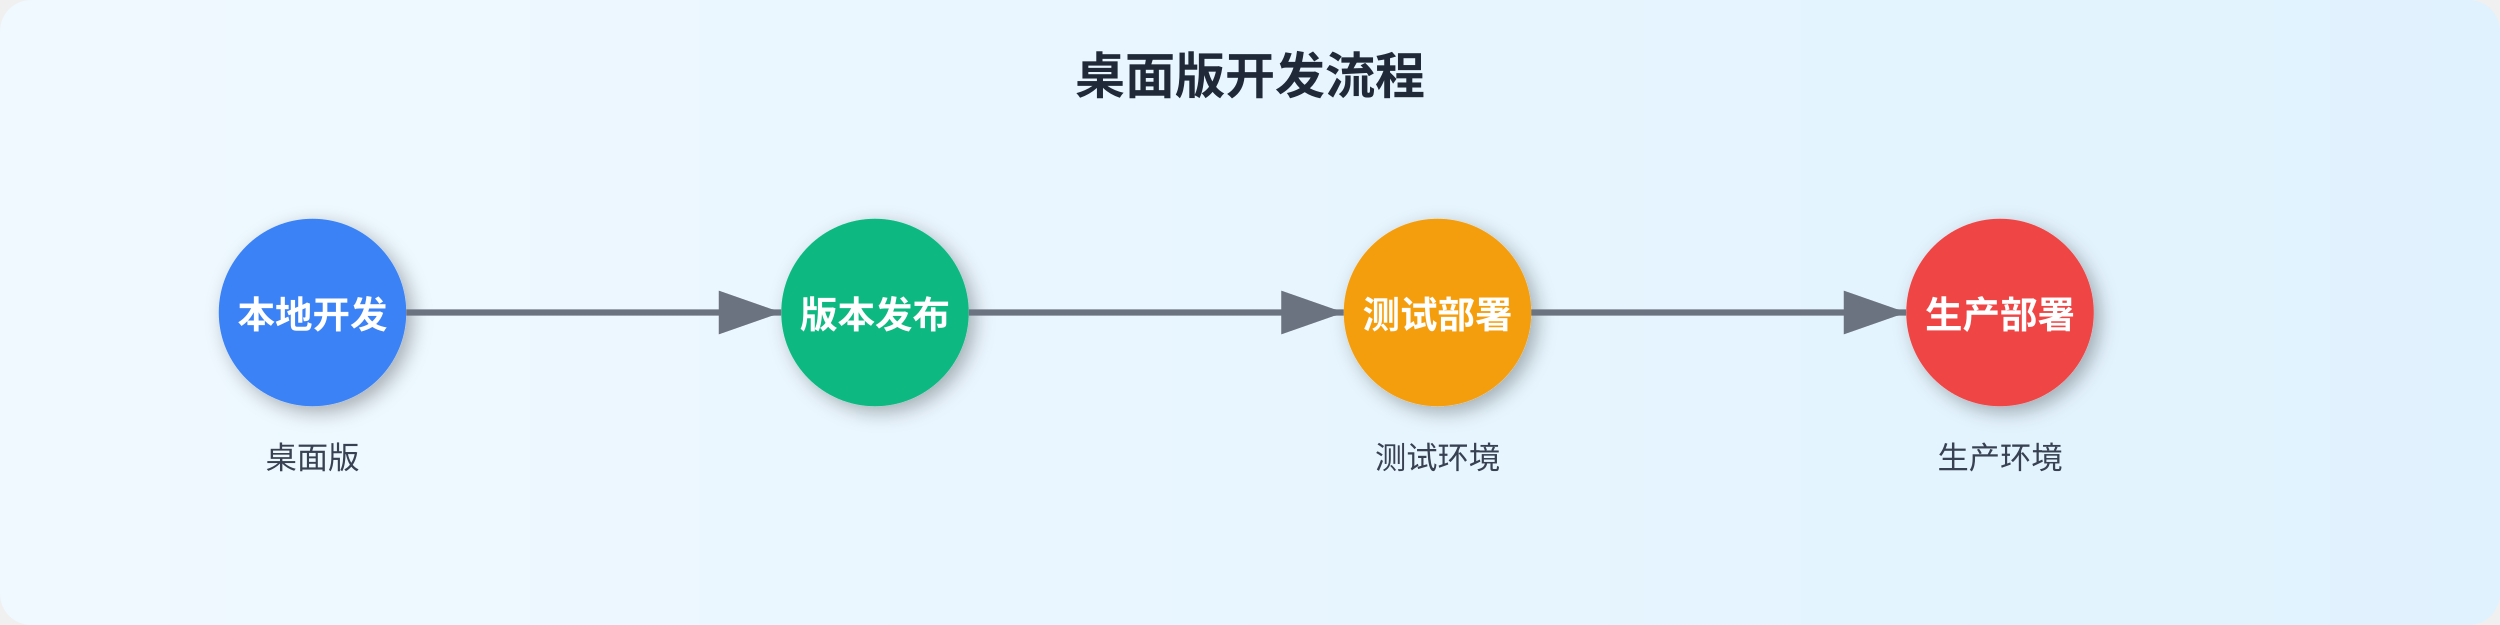
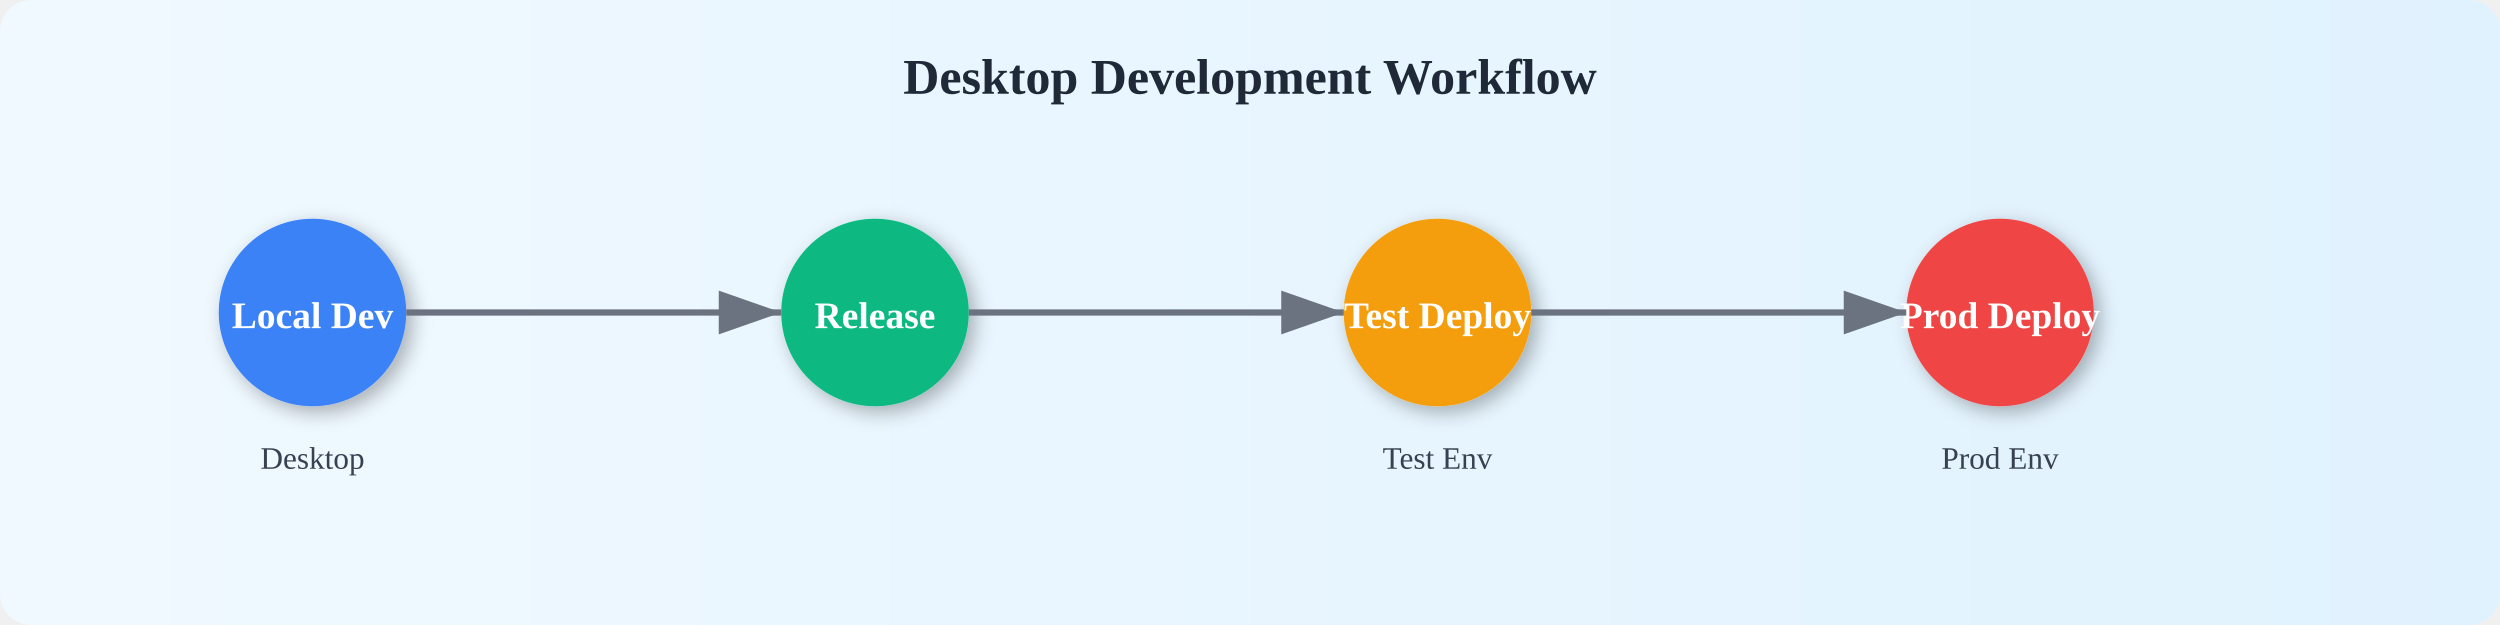
<svg xmlns="http://www.w3.org/2000/svg" width="800" height="200" viewBox="0 0 800 200">
  <defs>
    <linearGradient id="bgGradient" x1="0%" y1="0%" x2="100%" y2="0%">
      <stop offset="0%" style="stop-color:#f0f9ff;stop-opacity:1" />
      <stop offset="100%" style="stop-color:#e0f2fe;stop-opacity:1" />
    </linearGradient>
    <filter id="shadow" x="-20%" y="-20%" width="140%" height="140%">
      <feDropShadow dx="2" dy="2" stdDeviation="3" flood-opacity="0.3" />
    </filter>
    <marker id="arrowhead" markerWidth="10" markerHeight="7" refX="10" refY="3.5" orient="auto">
      <polygon points="0 0, 10 3.5, 0 7" fill="#6b7280" />
    </marker>
  </defs>
  <rect width="800" height="200" fill="url(#bgGradient)" rx="10" />
  <g id="desktop-flow">
    <circle cx="100" cy="100" r="30" fill="#3b82f6" filter="url(#shadow)">
      <animate attributeName="r" values="30;35;30" dur="2s" repeatCount="indefinite" />
    </circle>
-     <text x="100" y="105" text-anchor="middle" fill="white" font-size="12" font-weight="bold">本地开发</text>
-     <text x="100" y="150" text-anchor="middle" fill="#374151" font-size="10">桌面版</text>
+     <text x="100" y="105" text-anchor="middle" fill="white" font-size="12" font-weight="bold">Local Dev</text>
+     <text x="100" y="150" text-anchor="middle" fill="#374151" font-size="10">Desktop</text>
    <circle cx="280" cy="100" r="30" fill="#10b981" filter="url(#shadow)">
      <animate attributeName="r" values="30;35;30" dur="2s" begin="0.5s" repeatCount="indefinite" />
    </circle>
-     <text x="280" y="105" text-anchor="middle" fill="white" font-size="12" font-weight="bold">版本发布</text>
+     <text x="280" y="105" text-anchor="middle" fill="white" font-size="12" font-weight="bold">Release</text>
    <circle cx="460" cy="100" r="30" fill="#f59e0b" filter="url(#shadow)">
      <animate attributeName="r" values="30;35;30" dur="2s" begin="1s" repeatCount="indefinite" />
    </circle>
-     <text x="460" y="105" text-anchor="middle" fill="white" font-size="12" font-weight="bold">测试部署</text>
-     <text x="460" y="150" text-anchor="middle" fill="#374151" font-size="10">测试环境</text>
+     <text x="460" y="105" text-anchor="middle" fill="white" font-size="12" font-weight="bold">Test Deploy</text>
+     <text x="460" y="150" text-anchor="middle" fill="#374151" font-size="10">Test Env</text>
    <circle cx="640" cy="100" r="30" fill="#ef4444" filter="url(#shadow)">
      <animate attributeName="r" values="30;35;30" dur="2s" begin="1.5s" repeatCount="indefinite" />
    </circle>
-     <text x="640" y="105" text-anchor="middle" fill="white" font-size="12" font-weight="bold">生产部署</text>
-     <text x="640" y="150" text-anchor="middle" fill="#374151" font-size="10">生产环境</text>
+     <text x="640" y="105" text-anchor="middle" fill="white" font-size="12" font-weight="bold">Prod Deploy</text>
+     <text x="640" y="150" text-anchor="middle" fill="#374151" font-size="10">Prod Env</text>
  </g>
  <g stroke="#6b7280" stroke-width="2" fill="none" marker-end="url(#arrowhead)">
    <path d="M 130 100 L 250 100">
      <animate attributeName="stroke-dasharray" values="0,220;220,0" dur="2s" begin="0.5s" repeatCount="indefinite" />
    </path>
    <path d="M 310 100 L 430 100">
      <animate attributeName="stroke-dasharray" values="0,120;120,0" dur="2s" begin="1s" repeatCount="indefinite" />
    </path>
    <path d="M 490 100 L 610 100">
      <animate attributeName="stroke-dasharray" values="0,120;120,0" dur="2s" begin="1.5s" repeatCount="indefinite" />
    </path>
  </g>
-   <text x="400" y="30" text-anchor="middle" fill="#1f2937" font-size="16" font-weight="bold">桌面版开发流程</text>
+   <text x="400" y="30" text-anchor="middle" fill="#1f2937" font-size="16" font-weight="bold">Desktop Development Workflow</text>
</svg>
